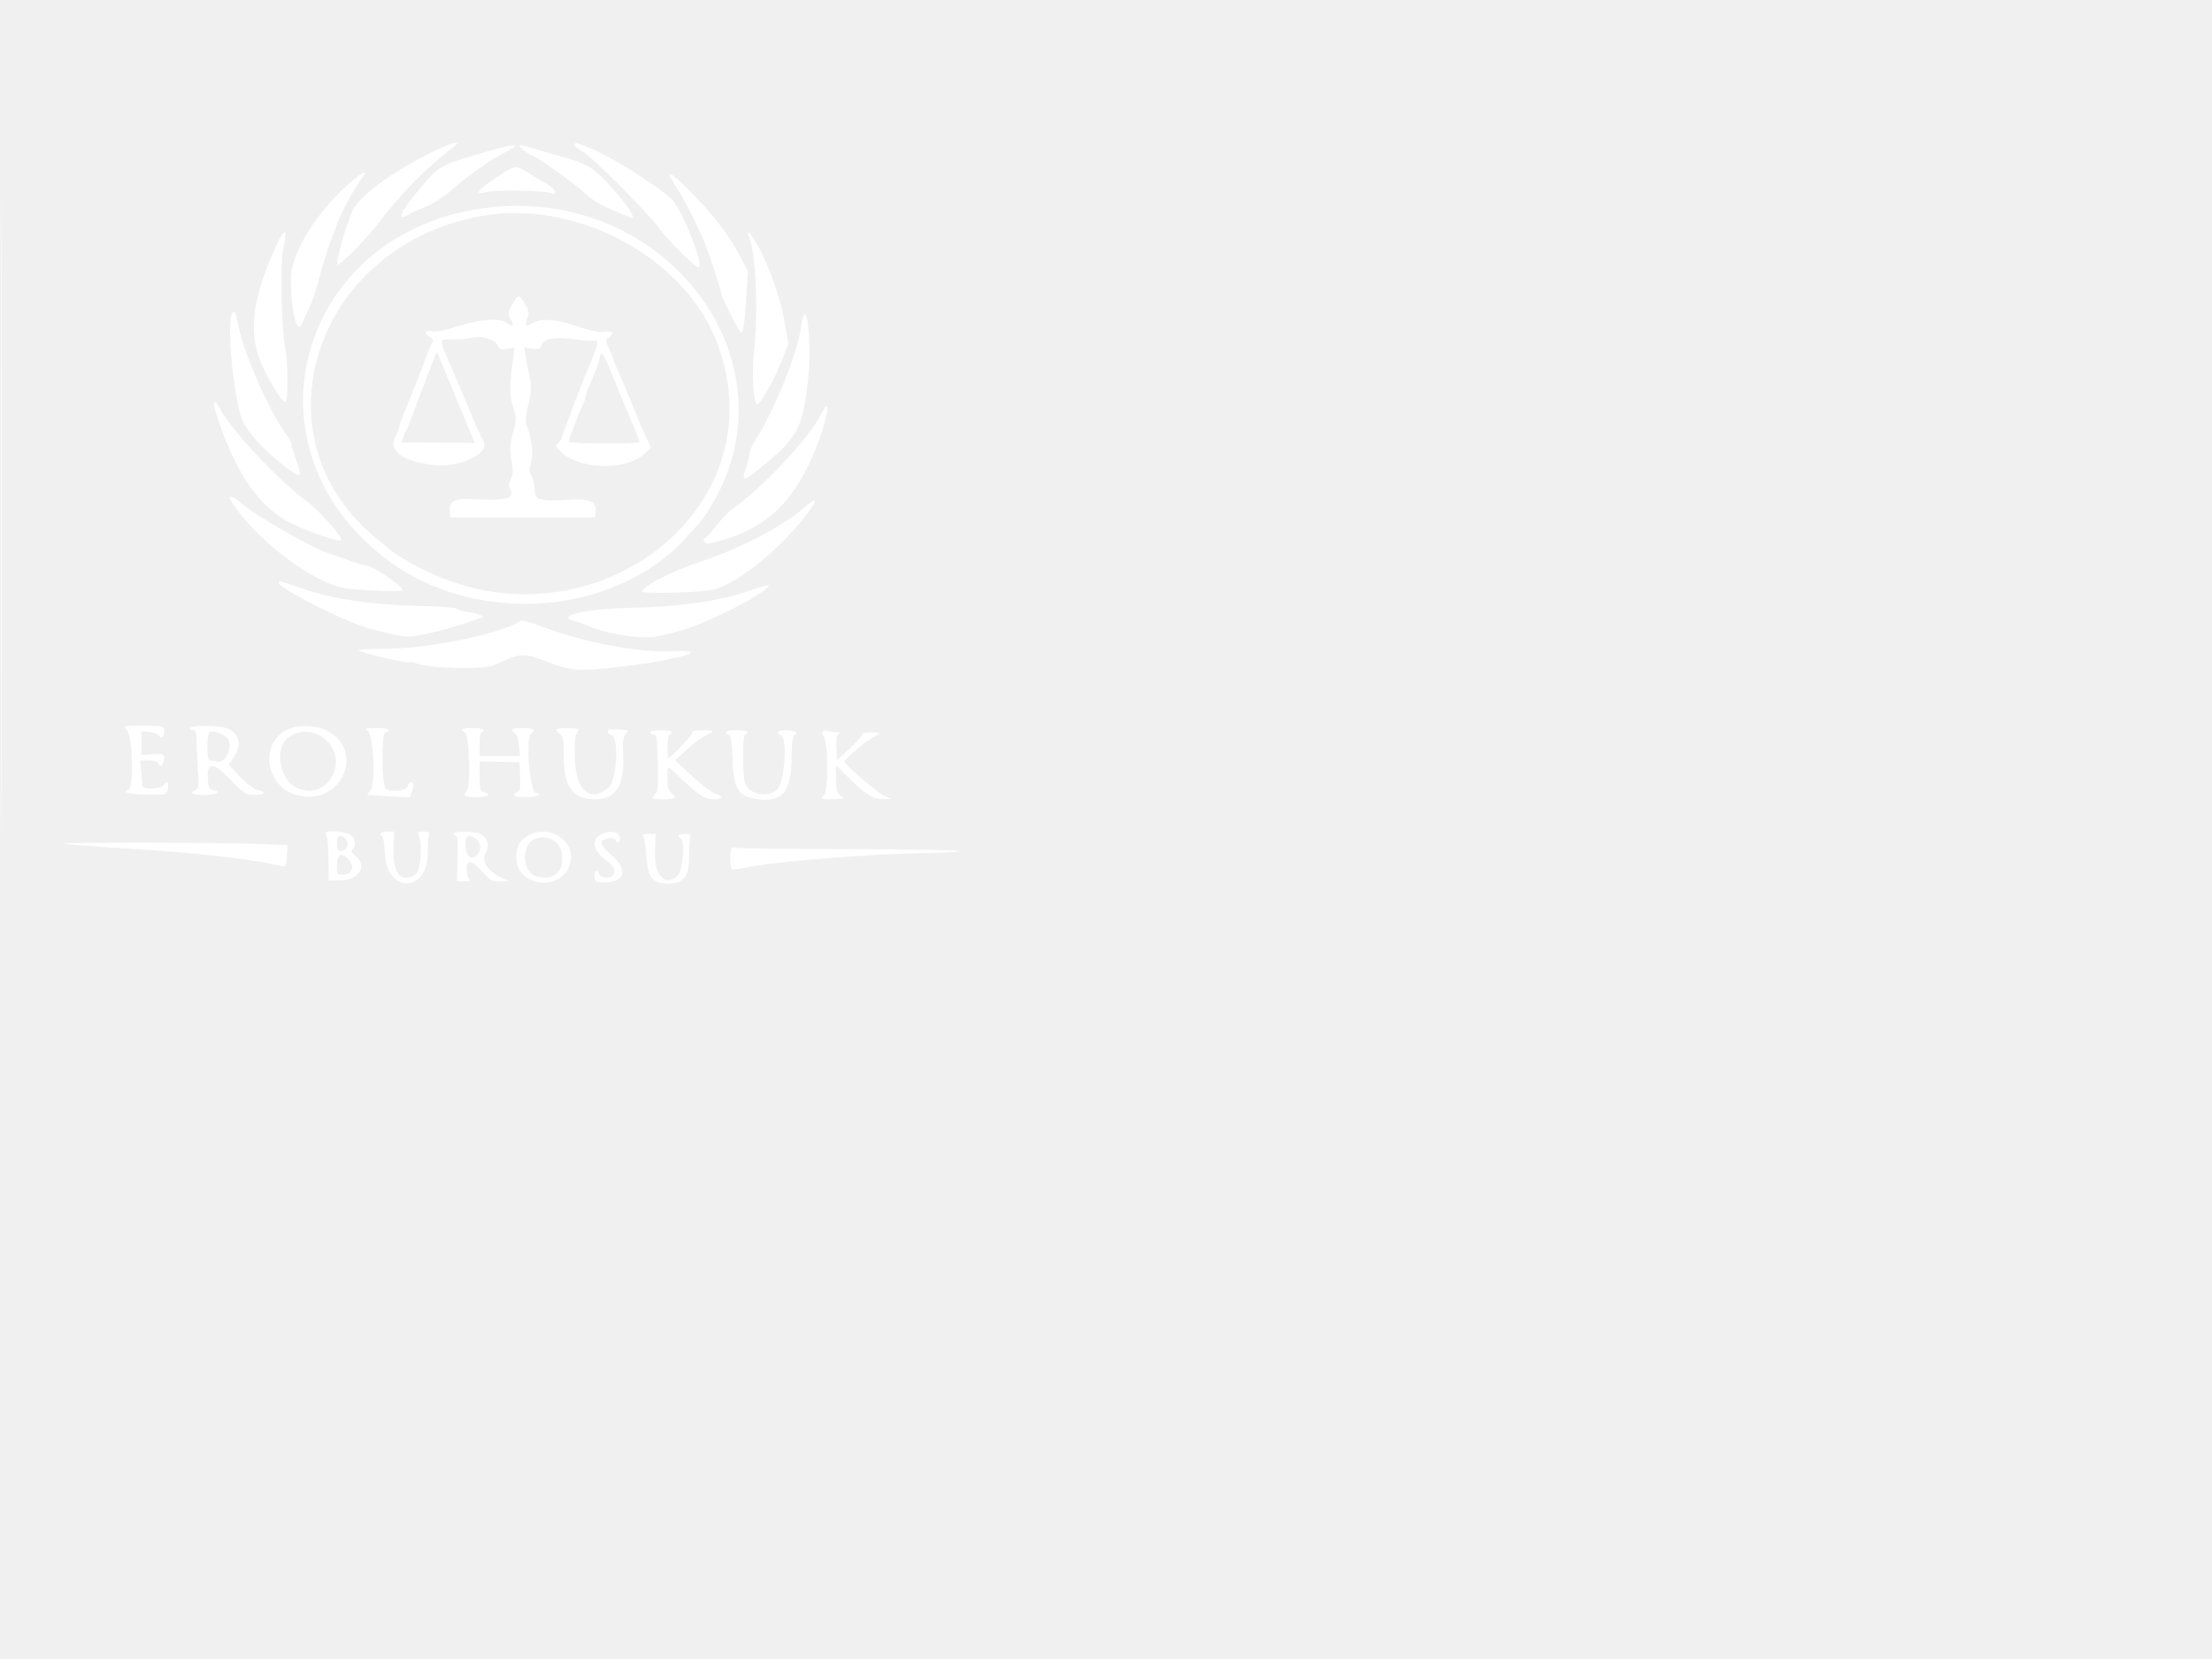
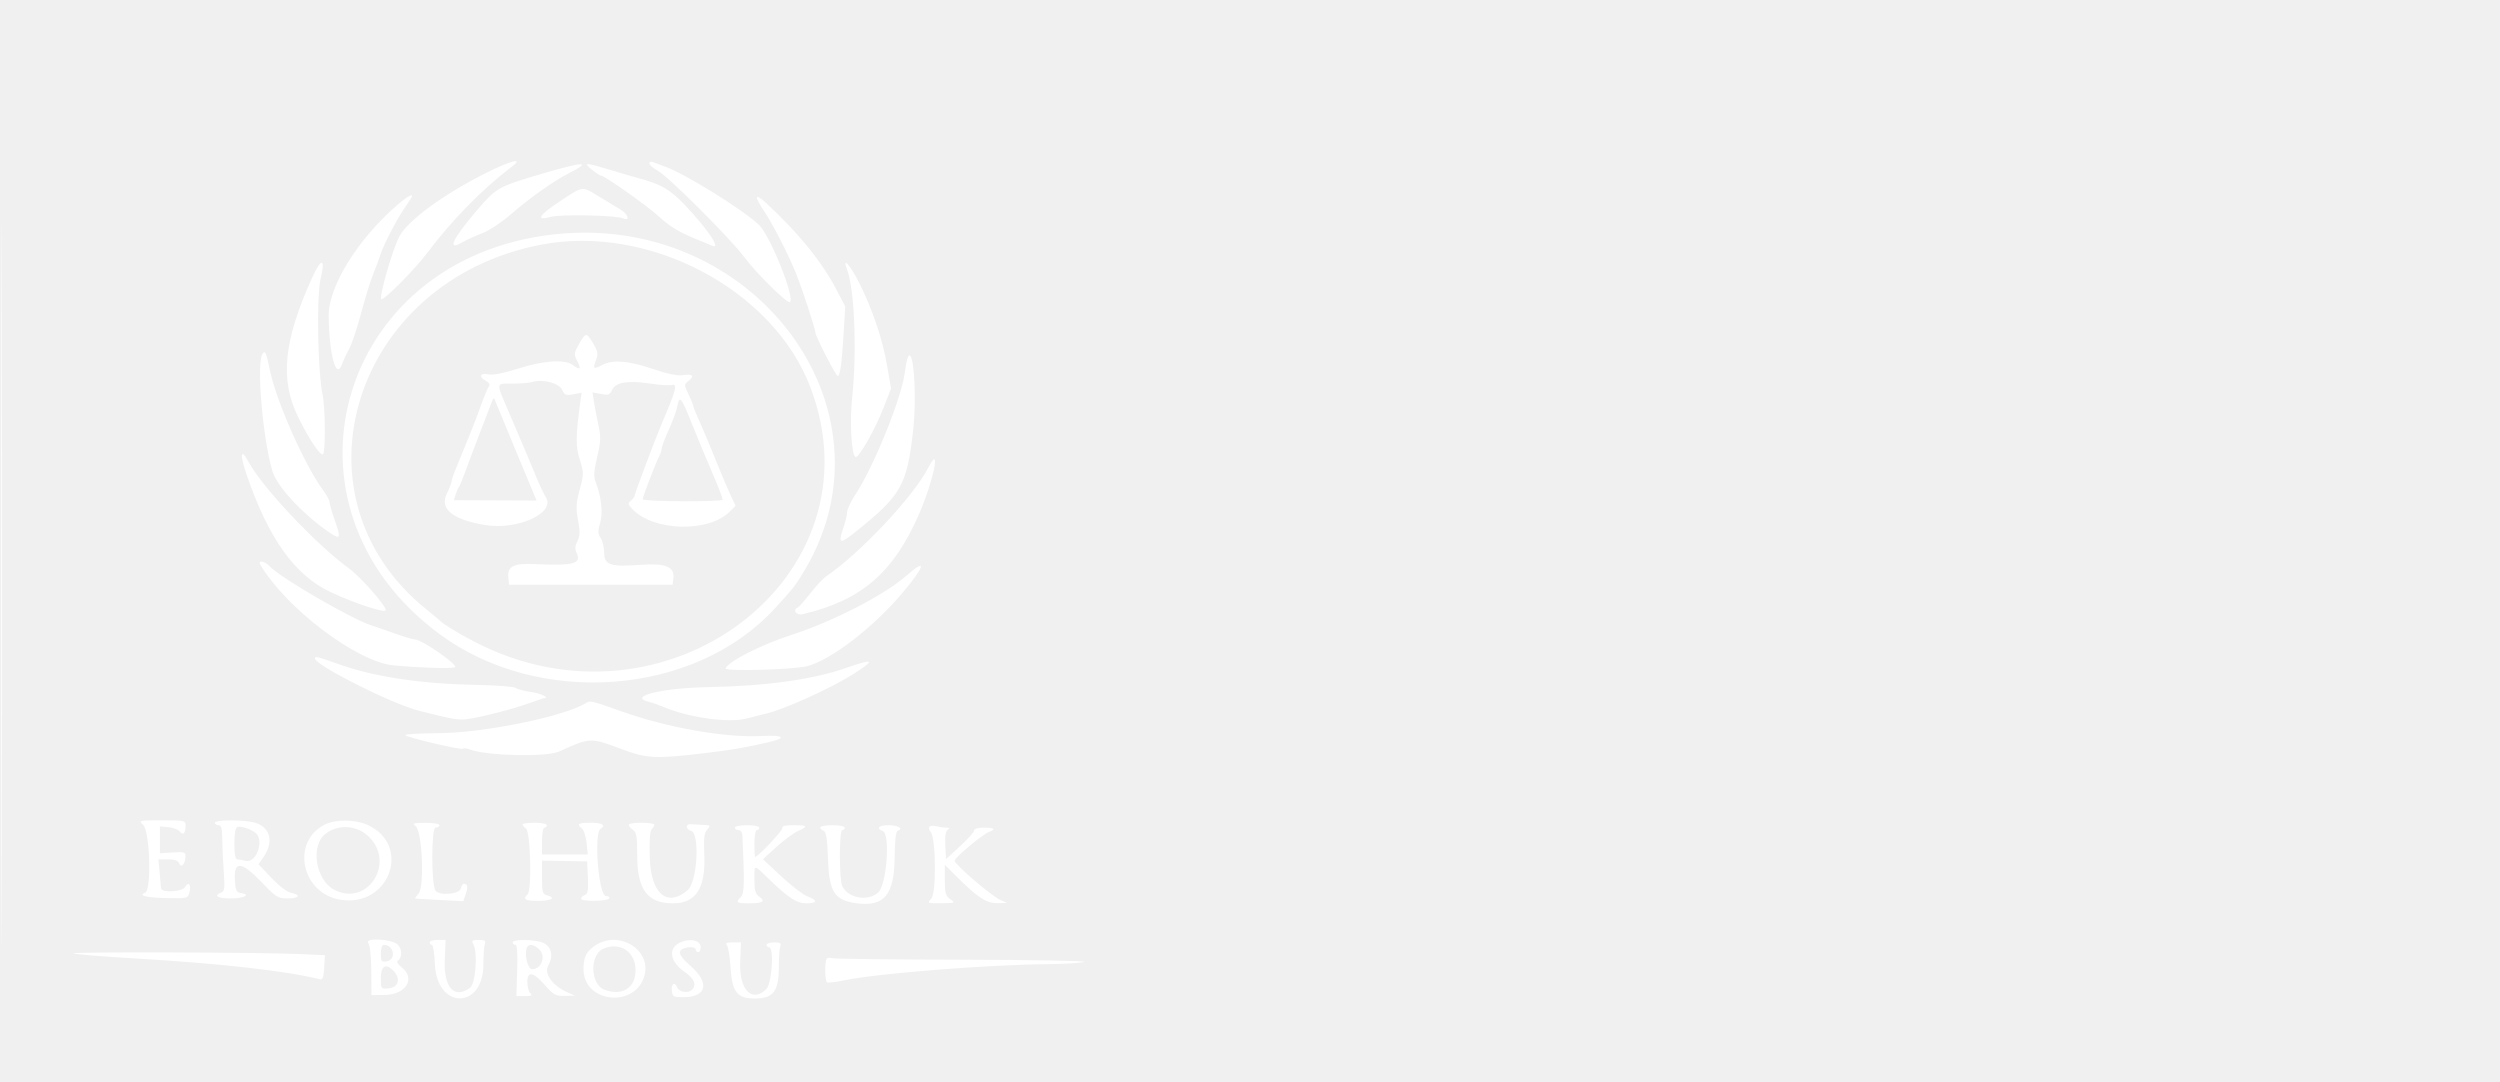
- <svg xmlns="http://www.w3.org/2000/svg" viewBox="0 0 1024 768" width="100%" height="auto" version="1.1">
+ <svg xmlns="http://www.w3.org/2000/svg" width="100%" height="auto" viewBox="0 0 1024 443" version="1.1">
  <path d="M 0.492 239.500 C 0.492 370.950, 0.608 424.576, 0.750 358.670 C 0.892 292.763, 0.892 185.213, 0.750 119.670 C 0.608 54.126, 0.492 108.050, 0.492 239.500 M 198.768 71.004 C 181.467 79.719, 166.904 90.417, 163.574 96.856 C 160.706 102.403, 155.196 121.529, 156.182 122.515 C 157.013 123.347, 170.013 110.267, 175.026 103.556 C 184.898 90.341, 197.763 77.219, 209.589 68.306 C 214.887 64.312, 209.271 65.712, 198.768 71.004 M 266 66.940 C 266 67.574, 267.462 68.860, 269.250 69.797 C 273.539 72.045, 299.357 97.827, 305.133 105.631 C 309.958 112.148, 322.691 124.643, 323.590 123.743 C 325.625 121.708, 315.313 96.181, 310.762 91.987 C 303.730 85.506, 280.676 71.224, 272.500 68.283 C 270.850 67.690, 268.712 66.885, 267.750 66.495 C 266.685 66.064, 266 66.237, 266 66.940 M 222 71.161 C 203.989 76.486, 203.288 76.880, 195.364 86.148 C 185.264 97.960, 182.930 102.983, 189.250 99.307 C 191.037 98.267, 194.750 96.573, 197.500 95.542 C 200.250 94.512, 205.425 91.115, 209 87.993 C 216.616 81.344, 226.774 74.113, 232.682 71.136 C 242.885 65.995, 239.451 66.003, 222 71.161 M 242.500 69.531 C 244.150 70.883, 245.857 71.992, 246.294 71.995 C 247.679 72.004, 265.116 84.295, 269.499 88.352 C 273.980 92.499, 277.824 94.910, 284 97.445 C 287.575 98.912, 291.063 100.361, 291.750 100.664 C 295.592 102.355, 289.792 93.726, 280.551 84 C 274.461 77.590, 270.666 75.393, 261.500 72.972 C 259.850 72.536, 254.675 71.023, 250 69.610 C 239.520 66.444, 238.723 66.435, 242.500 69.531 M 229.200 82.552 C 220.586 88.236, 219.267 90.593, 225.692 88.819 C 229.712 87.709, 252.436 88.183, 255.250 89.435 C 258.172 90.735, 257.308 87.689, 254.244 85.884 C 252.735 84.996, 248.826 82.633, 245.559 80.634 C 238.177 76.119, 239.115 76.009, 229.200 82.552 M 163.055 83.685 C 146.629 97.745, 134.438 117.399, 134.622 129.524 C 134.864 145.503, 137.687 155.776, 140.042 149.250 C 140.588 147.738, 141.936 144.847, 143.038 142.826 C 144.140 140.806, 146.327 134.281, 147.898 128.326 C 149.469 122.372, 151.743 115.025, 152.952 112 C 154.161 108.975, 155.503 105.375, 155.934 104 C 157.029 100.509, 162.340 90.190, 165.198 86 C 166.512 84.075, 167.931 81.938, 168.352 81.250 C 169.804 78.881, 167.349 80.009, 163.055 83.685 M 310 80.874 C 310 81.570, 311.291 84.021, 312.870 86.320 C 316.303 91.321, 323.001 104.365, 326.057 112 C 328.664 118.516, 334 134.812, 334 136.259 C 334 137.739, 342.370 154, 343.132 154 C 344.096 154, 344.822 148.756, 345.552 136.500 L 346.207 125.500 342.761 118.909 C 336.646 107.217, 327.320 95.708, 313.707 83.054 C 311.668 81.158, 310 80.177, 310 80.874 M 226.558 96.037 C 138.121 106.082, 109.295 207.412, 180 259.696 C 220.754 289.832, 284.332 285.057, 317.207 249.391 C 325.019 240.917, 326.096 239.527, 329.918 233 C 368.692 166.785, 308.296 86.753, 226.558 96.037 M 221.500 100.243 C 144.661 115.108, 117.068 203.334, 174.760 249.691 C 177.367 251.786, 179.725 253.747, 180 254.048 C 181.334 255.510, 187.235 259.147, 194.081 262.724 C 272.402 303.658, 361.595 236.202, 331.890 158.500 C 316.610 118.532, 265.738 91.684, 221.500 100.243 M 127.882 113.684 C 116.102 139.633, 114.531 155.516, 122.214 171 C 126.838 180.321, 131.331 186.989, 132.321 186 C 133.371 184.949, 133.261 167.247, 132.171 162 C 130.137 152.209, 129.584 121.415, 131.313 114.254 C 133.391 105.647, 131.660 105.359, 127.882 113.684 M 346.964 110.406 C 350.034 118.481, 351.047 144.284, 349.029 163 C 347.951 173, 348.800 186.958, 350.500 187.182 C 351.946 187.372, 358.492 175.761, 361.975 166.827 L 364.966 159.153 363.365 149.827 C 361.496 138.937, 357.353 126.652, 351.873 115.750 C 348.239 108.520, 344.841 104.821, 346.964 110.406 M 237.140 140.965 C 235.045 144.692, 235.006 145.111, 236.482 147.965 C 238.192 151.272, 237.579 151.752, 234.559 149.468 C 231.403 147.081, 222.541 147.679, 212.223 150.975 C 206.164 152.911, 201.914 153.733, 199.973 153.345 C 196.502 152.650, 195.927 154.355, 199.065 156.035 C 200.435 156.768, 200.826 157.536, 200.227 158.320 C 199.732 158.969, 198.283 162.425, 197.009 166 C 195.735 169.575, 193.941 174.300, 193.023 176.500 C 192.105 178.700, 190.554 182.525, 189.576 185 C 188.598 187.475, 187.169 190.978, 186.399 192.784 C 185.630 194.590, 185 196.524, 185 197.082 C 185 197.640, 184.102 199.955, 183.005 202.225 C 179.989 208.468, 185.361 212.841, 198.770 215.059 C 211.955 217.240, 227.652 210.084, 223.602 203.739 C 222.816 202.507, 220.967 198.575, 219.491 195 C 216.372 187.439, 215.940 186.419, 209.133 170.493 C 202.882 155.871, 202.793 157.167, 210.049 157.133 C 213.376 157.117, 217.020 156.811, 218.147 156.453 C 222.241 155.154, 229.016 156.940, 230.248 159.644 C 231.244 161.830, 231.825 162.068, 234.806 161.509 L 238.223 160.868 237.635 165.184 C 235.790 178.737, 235.766 182.847, 237.496 188.349 C 239.167 193.661, 239.165 194.210, 237.458 200.517 C 235.954 206.074, 235.845 208.067, 236.775 213.063 C 237.656 217.804, 237.604 219.534, 236.518 221.627 C 235.486 223.618, 235.421 224.830, 236.251 226.653 C 238.201 230.932, 234.848 231.784, 218.918 231.052 C 210.475 230.664, 207.772 231.990, 208.192 236.316 L 208.500 239.500 242 239.500 L 275.500 239.500 275.810 236.813 C 276.353 232.116, 272.568 230.598, 262.211 231.359 C 249.961 232.259, 247.508 231.437, 247.471 226.425 C 247.455 224.266, 246.809 221.528, 246.036 220.339 C 244.893 218.582, 244.852 217.439, 245.815 214.224 C 247.040 210.133, 246.338 203.638, 244.009 197.520 C 243.108 195.153, 243.233 193.018, 244.617 187.142 C 246.114 180.786, 246.184 178.951, 245.115 174.122 C 244.430 171.030, 243.607 166.750, 243.285 164.610 L 242.699 160.721 246.183 161.375 C 249.200 161.940, 249.811 161.711, 250.746 159.659 C 252.159 156.558, 257.303 155.719, 266.322 157.118 C 270.099 157.704, 274.047 157.959, 275.095 157.685 C 277.668 157.013, 276.986 159.683, 271.061 173.500 C 268.623 179.183, 260 202.063, 260 202.847 C 260 203.346, 259.310 204.328, 258.467 205.028 C 257.104 206.159, 257.161 206.543, 258.981 208.480 C 267.590 217.644, 290.192 218.263, 298.881 209.573 L 301.295 207.159 299.119 202.529 C 297.921 199.982, 295.101 193.309, 292.851 187.699 C 290.601 182.090, 287.689 175.165, 286.380 172.312 C 285.071 169.458, 283.985 166.758, 283.966 166.312 C 283.947 165.865, 283.072 163.700, 282.020 161.500 C 280.127 157.540, 280.128 157.485, 282.099 155.962 C 284.676 153.970, 283.652 153.020, 279.633 153.672 C 277.553 154.010, 273.256 153.113, 267.281 151.095 C 257.195 147.688, 251.020 147.219, 246.601 149.524 C 243.032 151.385, 242.744 151.141, 244.137 147.434 C 245.068 144.956, 244.895 143.918, 243.021 140.750 C 240.253 136.070, 239.883 136.084, 237.140 140.965 M 107.470 145.049 C 104.999 149.047, 107.634 179.775, 111.581 192.992 C 113.389 199.045, 123.264 209.866, 133.750 217.283 C 139.609 221.427, 139.907 221.011, 137 212.740 C 135.900 209.611, 135 206.451, 135 205.719 C 135 204.987, 133.846 202.839, 132.436 200.944 C 124.961 190.905, 113.227 164.526, 110.608 151.876 C 109.021 144.208, 108.581 143.250, 107.470 145.049 M 371.552 147.250 C 371.340 147.938, 370.886 150.525, 370.542 153 C 369.065 163.640, 357.844 191.214, 350.355 202.604 C 348.510 205.410, 347 208.593, 347 209.675 C 347 210.758, 346.274 213.773, 345.388 216.376 C 343.222 222.730, 343.971 222.989, 350.190 218.037 C 369.161 202.933, 371.529 198.781, 374.016 176.260 C 375.736 160.684, 373.938 139.509, 371.552 147.250 M 201.483 164.500 C 201.070 165.600, 198.827 171.450, 196.498 177.500 C 194.169 183.550, 191.452 190.750, 190.460 193.500 C 189.467 196.250, 188.338 198.950, 187.950 199.500 C 187.562 200.050, 186.943 201.484, 186.575 202.687 L 185.905 204.874 202.844 204.947 L 219.783 205.021 211.547 185.260 C 207.017 174.392, 203.068 164.825, 202.772 164 C 202.345 162.812, 202.077 162.916, 201.483 164.500 M 277.468 166.147 C 276.769 169.329, 276.289 170.607, 272.583 179.151 C 271.713 181.159, 271 183.303, 271 183.915 C 271 184.527, 270.577 185.809, 270.059 186.764 C 268.676 189.315, 262.930 204.272, 263.237 204.521 C 264.441 205.497, 296 205.626, 295.998 204.656 C 295.996 204.020, 294.149 199.225, 291.893 194 C 289.636 188.775, 285.989 180, 283.788 174.500 C 279.012 162.569, 278.424 161.792, 277.468 166.147 M 100.952 194.250 C 109.977 220.600, 120.723 235.633, 135.475 242.550 C 145.397 247.202, 158 251.319, 158 249.908 C 158 247.960, 147.703 236.291, 142.892 232.787 C 129.377 222.943, 107.484 199.700, 101.797 189.158 C 98.588 183.210, 98.126 185.998, 100.952 194.250 M 380.169 191.669 C 374.231 203.309, 352.153 226.766, 338.367 236.083 C 337.194 236.876, 334.296 239.994, 331.927 243.012 C 329.558 246.030, 327.256 248.650, 326.810 248.833 C 324.469 249.797, 326.157 252.180, 328.750 251.573 C 352.652 245.974, 365.804 234.741, 376.255 211 C 382.414 197.009, 385.684 180.859, 380.169 191.669 M 106.612 231.250 C 116.949 248.944, 146.063 271.027, 161 272.503 C 171.271 273.518, 184.122 273.940, 186.302 273.333 C 188.302 272.777, 172.976 262.036, 170.070 261.958 C 169.207 261.934, 165.350 260.785, 161.500 259.403 C 157.650 258.022, 153.600 256.623, 152.500 256.295 C 144.667 253.962, 114.626 236.560, 110.433 231.926 C 108.491 229.780, 105.438 229.240, 106.612 231.250 M 371.500 235.620 C 362.552 243.533, 341.366 254.497, 324.500 259.943 C 311.802 264.043, 298.178 270.966, 297.234 273.798 C 296.817 275.050, 324.508 274.317, 330.360 272.921 C 340.029 270.614, 357.635 257.116, 369.770 242.704 C 378.909 231.852, 379.775 228.303, 371.500 235.620 M 129 269.693 C 129 272.435, 160.349 288.230, 171.460 291.087 C 184.922 294.548, 187.913 295.063, 191.500 294.538 C 197.508 293.658, 209.741 290.514, 216.465 288.122 C 219.746 286.955, 222.559 286, 222.715 286 C 225.530 286, 221.580 283.997, 217.750 283.482 C 214.863 283.094, 211.951 282.333, 211.280 281.791 C 210.610 281.249, 203.410 280.687, 195.280 280.542 C 172.895 280.142, 153.779 277.321, 139.502 272.310 C 129.446 268.780, 129 268.669, 129 269.693 M 346.500 273.606 C 333.038 278.330, 313.805 281.010, 290.276 281.438 C 271.091 281.788, 256.924 285.269, 265.741 287.466 C 267.258 287.845, 269.850 288.738, 271.500 289.451 C 281.706 293.865, 298.348 296.243, 305.647 294.331 C 308.866 293.488, 312.175 292.658, 313 292.487 C 320.569 290.918, 340.604 281.858, 350.250 275.643 C 358.788 270.142, 357.838 269.626, 346.500 273.606 M 240 287.983 C 230.992 293.503, 198.383 300.174, 179.750 300.310 C 172.188 300.364, 166 300.704, 166 301.064 C 166 301.920, 188.983 307.350, 189.676 306.658 C 189.967 306.366, 191.233 306.518, 192.488 306.995 C 199.367 309.611, 223.892 310.168, 229 307.824 C 241.535 302.074, 241.958 302.053, 254 306.606 C 264.879 310.719, 268.185 310.908, 288.043 308.552 C 300.213 307.109, 304.034 306.461, 314.750 304.027 C 322.426 302.283, 321.161 300.987, 312.250 301.465 C 297.191 302.273, 273.730 298.167, 254.500 291.358 C 241.914 286.902, 241.806 286.877, 240 287.983 M 58.638 337.877 C 61.427 340.475, 62.136 364.627, 59.454 365.656 C 56.391 366.831, 59.968 367.697, 68.546 367.857 C 76.787 368.011, 76.971 367.963, 77.599 365.461 C 78.381 362.345, 77.218 360.859, 75.875 363.258 C 74.693 365.372, 66.041 365.800, 65.935 363.750 C 65.900 363.063, 65.652 360.137, 65.385 357.250 L 64.899 352 68.843 352 C 71.651 352, 72.976 352.495, 73.447 353.722 C 74.249 355.812, 75.959 353.748, 75.985 350.658 C 75.998 349.058, 75.311 348.861, 70.750 349.158 L 65.500 349.500 65.500 344 L 65.500 338.500 69 338.817 C 70.925 338.992, 72.994 339.772, 73.599 340.552 C 74.975 342.326, 76 341.379, 76 338.333 C 76 336.049, 75.795 336, 66.311 336 C 56.786 336, 56.657 336.032, 58.638 337.877 M 88 337 C 88 337.550, 88.675 338, 89.500 338 C 90.655 338, 91.009 339.323, 91.039 343.750 C 91.061 346.913, 91.339 352.981, 91.658 357.236 C 92.148 363.788, 91.989 365.067, 90.619 365.593 C 87.333 366.854, 89.154 368, 94.441 368 C 99.894 368, 103.019 366.425, 98.765 365.821 C 96.787 365.541, 96.462 364.835, 96.198 360.250 C 95.747 352.424, 98.984 352.788, 107.319 361.500 C 113.055 367.496, 113.865 368, 117.769 368 C 122.542 368, 123.452 366.540, 119.208 365.692 C 117.579 365.366, 114.220 362.811, 111.145 359.560 L 105.874 353.986 107.806 351.243 C 112.144 345.083, 110.930 339.217, 104.881 337.108 C 100.901 335.721, 88 335.638, 88 337 M 133.154 337.694 C 118.935 344.700, 123.462 366.147, 139.673 368.578 C 159.674 371.578, 168.686 346.122, 150.541 337.880 C 145.523 335.600, 137.577 335.515, 133.154 337.694 M 170.260 338.400 C 172.970 340.456, 173.933 363.311, 171.427 366.081 C 170.472 367.136, 169.872 368.035, 170.095 368.078 C 170.318 368.120, 174.834 368.372, 180.131 368.638 L 189.762 369.121 190.799 366.146 C 191.788 363.309, 191.520 362, 189.950 362 C 189.556 362, 188.998 362.900, 188.710 364 C 188.097 366.347, 179.708 366.955, 178.346 364.751 C 176.613 361.947, 176.645 339, 178.382 339 C 179.272 339, 180 338.550, 180 338 C 180 337.446, 177.438 337.014, 174.250 337.032 C 169.237 337.060, 168.726 337.235, 170.260 338.400 M 214 337.640 C 214 337.992, 214.659 338.779, 215.464 339.390 C 217.320 340.798, 217.895 364.505, 216.115 366.285 C 214.014 368.386, 215.006 369, 220.500 369 C 225.933 369, 227.881 367.725, 224 366.710 C 222.246 366.252, 222 365.346, 222 359.344 L 221.999 352.500 231.250 352.665 L 240.500 352.831 240.796 359.429 C 241.030 364.648, 240.769 366.151, 239.546 366.621 C 238.696 366.947, 238 367.616, 238 368.107 C 238 369.339, 248.734 369.239, 249.500 368 C 249.840 367.450, 249.248 367, 248.184 367 C 245.175 367, 243.132 341.273, 246 339.500 C 248.342 338.053, 246.657 337, 242 337 C 236.806 337, 236.037 337.509, 238.388 339.390 C 239.151 340, 239.996 342.637, 240.265 345.250 L 240.754 350 231.377 350 L 222 350 222 344.500 C 222 341.475, 222.450 339, 223 339 C 223.550 339, 224 338.550, 224 338 C 224 337.450, 221.750 337, 219 337 C 216.250 337, 214 337.288, 214 337.640 M 257.673 337.660 C 257.310 338.023, 257.910 338.949, 259.006 339.717 C 260.752 340.940, 261 342.258, 261.002 350.307 C 261.004 364.395, 265.156 369.994, 275.602 369.998 C 285.103 370.002, 289.069 363.844, 288.470 350.022 C 288.178 343.275, 288.431 341.182, 289.707 339.772 C 291.212 338.108, 291.087 337.991, 287.655 337.850 C 285.645 337.767, 283.475 337.655, 282.833 337.600 C 280.697 337.417, 280.884 339.737, 283.052 340.303 C 286.742 341.268, 285.627 361.208, 281.694 364.588 C 273.312 371.793, 266.628 366.155, 266.156 351.482 C 265.935 344.625, 266.204 340.396, 266.906 339.694 C 267.508 339.092, 268 338.240, 268 337.800 C 268 336.842, 258.619 336.715, 257.673 337.660 M 97.250 338.727 C 96.426 339.017, 96 341.351, 96 345.583 C 96 350.043, 96.381 352.004, 97.250 352.014 C 97.938 352.021, 99.445 352.281, 100.601 352.591 C 104.944 353.757, 108.384 344.223, 104.717 341.180 C 102.795 339.585, 98.667 338.228, 97.250 338.727 M 301 339 C 301 339.550, 301.675 340, 302.500 340 C 303.359 340, 304.043 340.961, 304.100 342.250 C 304.981 362.147, 304.886 365.971, 303.477 367.380 C 301.196 369.661, 301.630 370, 306.833 370 C 312.524 370, 313.739 369.206, 310.994 367.283 C 309.417 366.179, 309 364.747, 309 360.443 C 309 353.870, 308.616 353.908, 314.774 359.875 C 323.004 367.849, 326.312 370, 330.344 370 C 334.871 370, 335.044 368.796, 330.750 367.176 C 328.962 366.501, 324.125 362.798, 320 358.947 L 312.500 351.946 318 346.927 C 321.025 344.167, 324.962 341.248, 326.750 340.441 C 331.180 338.440, 330.854 338, 324.941 338 C 321.760 338, 320.116 338.378, 320.512 339.019 C 320.999 339.807, 310.500 351, 309.275 351 C 309.124 351, 309 348.525, 309 345.500 C 309 342.475, 309.450 340, 310 340 C 310.550 340, 311 339.550, 311 339 C 311 338.450, 308.750 338, 306 338 C 303.250 338, 301 338.450, 301 339 M 336 338.893 C 336 339.384, 336.624 340.025, 337.387 340.318 C 338.420 340.715, 338.870 343.672, 339.153 351.922 C 339.616 365.466, 341.820 368.822, 351.026 370.003 C 362.191 371.436, 366.274 366.499, 366.443 351.368 C 366.526 343.885, 366.932 340.523, 367.787 340.238 C 370.232 339.423, 367.787 338, 363.941 338 C 359.946 338, 358.687 339.282, 361.588 340.396 C 364.762 341.614, 363.185 362.588, 359.694 365.589 C 355.365 369.309, 347.665 367.979, 345.030 363.055 C 343.687 360.546, 343.660 340, 345 340 C 345.550 340, 346 339.550, 346 339 C 346 338.450, 343.750 338, 341 338 C 338.250 338, 336 338.402, 336 338.893 M 380.733 338.600 C 380.340 338.994, 380.553 339.961, 381.207 340.750 C 383.375 343.362, 383.590 365.691, 381.469 368.034 C 379.719 369.968, 379.786 369.999, 385.595 369.948 C 391.255 369.897, 391.407 369.830, 389.250 368.326 C 387.323 366.981, 387 365.857, 387 360.487 L 387 354.218 392.250 359.449 C 400.542 367.709, 404.136 370.012, 408.594 369.919 L 412.500 369.838 409.643 368.575 C 406.119 367.018, 390.997 354.025, 391.007 352.563 C 391.016 351.285, 402.341 341.799, 405.072 340.782 C 408.105 339.653, 407.346 339, 403 339 C 400.615 339, 399 339.472, 399 340.169 C 399 340.811, 396.413 343.711, 393.250 346.612 L 387.500 351.886 387.195 346.286 C 386.989 342.488, 387.311 340.419, 388.195 339.858 C 389.138 339.261, 388.944 339.023, 387.500 339.002 C 386.400 338.986, 384.589 338.728, 383.475 338.428 C 382.361 338.129, 381.127 338.206, 380.733 338.600 M 133.250 341.584 C 127.066 346.458, 129.315 360.526, 136.906 364.451 C 150.741 371.606, 162.348 353.039, 150.709 342.372 C 145.828 337.899, 138.354 337.561, 133.250 341.584 M 150.878 386.353 C 151.529 387.138, 152.035 391.885, 152.082 397.648 L 152.162 407.590 157.488 407.535 C 166.330 407.442, 170.394 400.815, 164.466 396.152 C 163.073 395.056, 162.344 393.906, 162.846 393.595 C 164.790 392.394, 164.832 388.832, 162.926 386.926 C 160.526 384.526, 148.903 383.974, 150.878 386.353 M 176 386 C 176 386.550, 176.402 387, 176.894 387 C 177.386 387, 177.954 390.644, 178.156 395.097 C 178.997 413.608, 198 413.520, 198 395.005 C 198 391.242, 198.273 387.452, 198.607 386.582 C 199.081 385.346, 198.526 385, 196.072 385 C 193.313 385, 193.052 385.228, 193.930 386.869 C 195.757 390.283, 194.776 402.960, 192.559 404.581 C 186.106 409.299, 181.752 404.619, 182.179 393.426 L 182.500 384.995 179.250 384.998 C 177.463 384.999, 176 385.450, 176 386 M 210 386 C 210 386.550, 210.491 387, 211.091 387 C 211.831 387, 212.072 390.375, 211.841 397.501 L 211.500 408.002 214.950 408.001 C 217.633 408, 218.133 407.733, 217.200 406.800 C 216.540 406.140, 216 404.115, 216 402.300 C 216 397.622, 218.384 398.019, 223.209 403.500 C 226.753 407.526, 227.609 407.991, 231.335 407.918 L 235.500 407.837 232.500 406.502 C 226.176 403.688, 222.672 398.734, 224.613 395.351 C 226.781 391.574, 225.885 387.724, 222.477 386.171 C 219.340 384.742, 210 384.614, 210 386 M 244.314 386.950 C 240.289 389.404, 239 391.818, 239 396.899 C 239 411.172, 260.956 413.045, 264.102 399.042 C 266.382 388.893, 253.769 381.185, 244.314 386.950 M 278.329 386.185 C 273.530 388.506, 274.487 394.021, 280.390 398.065 C 284.378 400.797, 285.453 403.404, 283.429 405.429 C 281.828 407.029, 278.081 406.375, 277.308 404.361 C 276.376 401.931, 274.858 402.923, 275.184 405.750 C 275.482 408.343, 275.779 408.496, 280.383 408.429 C 289.488 408.296, 290.671 402.491, 282.965 395.751 C 279.375 392.610, 278.114 390.866, 278.572 389.673 C 279.267 387.862, 285 387.261, 285 389 C 285 389.550, 285.450 390, 286 390 C 286.550 390, 287 389.148, 287 388.107 C 287 385.080, 282.621 384.110, 278.329 386.185 M 297.753 387.250 C 298.302 387.938, 298.966 392, 299.227 396.278 C 299.843 406.338, 301.934 409, 309.222 409 C 316.660 409, 319 405.993, 319 396.436 C 319 392.436, 319.273 388.452, 319.607 387.582 C 320.080 386.349, 319.529 386, 317.107 386 C 315.398 386, 314 386.450, 314 387 C 314 387.550, 314.450 388, 315 388 C 317.136 388, 316.180 402.820, 313.896 405.104 C 308.083 410.917, 302.737 405.504, 303.177 394.250 L 303.500 386 300.128 386 C 297.564 386, 296.995 386.300, 297.753 387.250 M 156 390.570 C 156 393.699, 156.277 394.100, 158.250 393.820 C 162.413 393.228, 161.508 387.067, 157.250 387.015 C 156.481 387.006, 156 388.372, 156 390.570 M 215.758 388.250 C 214.708 391.128, 216.204 397, 217.987 397 C 221.739 397, 223.710 391.710, 220.977 388.977 C 218.728 386.728, 216.430 386.408, 215.758 388.250 M 247.180 388.566 C 241.461 390.971, 241.725 403.146, 247.545 405.379 C 254.728 408.135, 260.333 404.673, 260.333 397.479 C 260.333 389.882, 254.099 385.657, 247.180 388.566 M 30.171 390.505 C 30.525 390.858, 41.768 391.787, 55.157 392.570 C 90.216 394.619, 117.646 397.710, 131 401.117 C 132.162 401.414, 132.567 400.344, 132.798 396.371 L 133.096 391.243 123.298 390.797 C 107.044 390.058, 29.481 389.814, 30.171 390.505 M 338.698 392.636 C 337.742 393.591, 337.812 401.766, 338.781 402.365 C 339.211 402.630, 342.473 402.242, 346.031 401.501 C 359.585 398.681, 404.447 395.138, 429.500 394.910 C 436.100 394.850, 442.625 394.440, 444 394 C 445.375 393.560, 423.024 393.155, 394.332 393.100 C 365.639 393.045, 341.541 392.761, 340.780 392.469 C 340.018 392.177, 339.082 392.252, 338.698 392.636 M 156 400.563 C 156 405.109, 156.012 405.126, 159.250 404.813 C 163.129 404.439, 164.214 400.999, 161.425 397.918 C 158.195 394.348, 156 395.418, 156 400.563" stroke="none" fill="#ffffff" fill-rule="evenodd" />
</svg>
